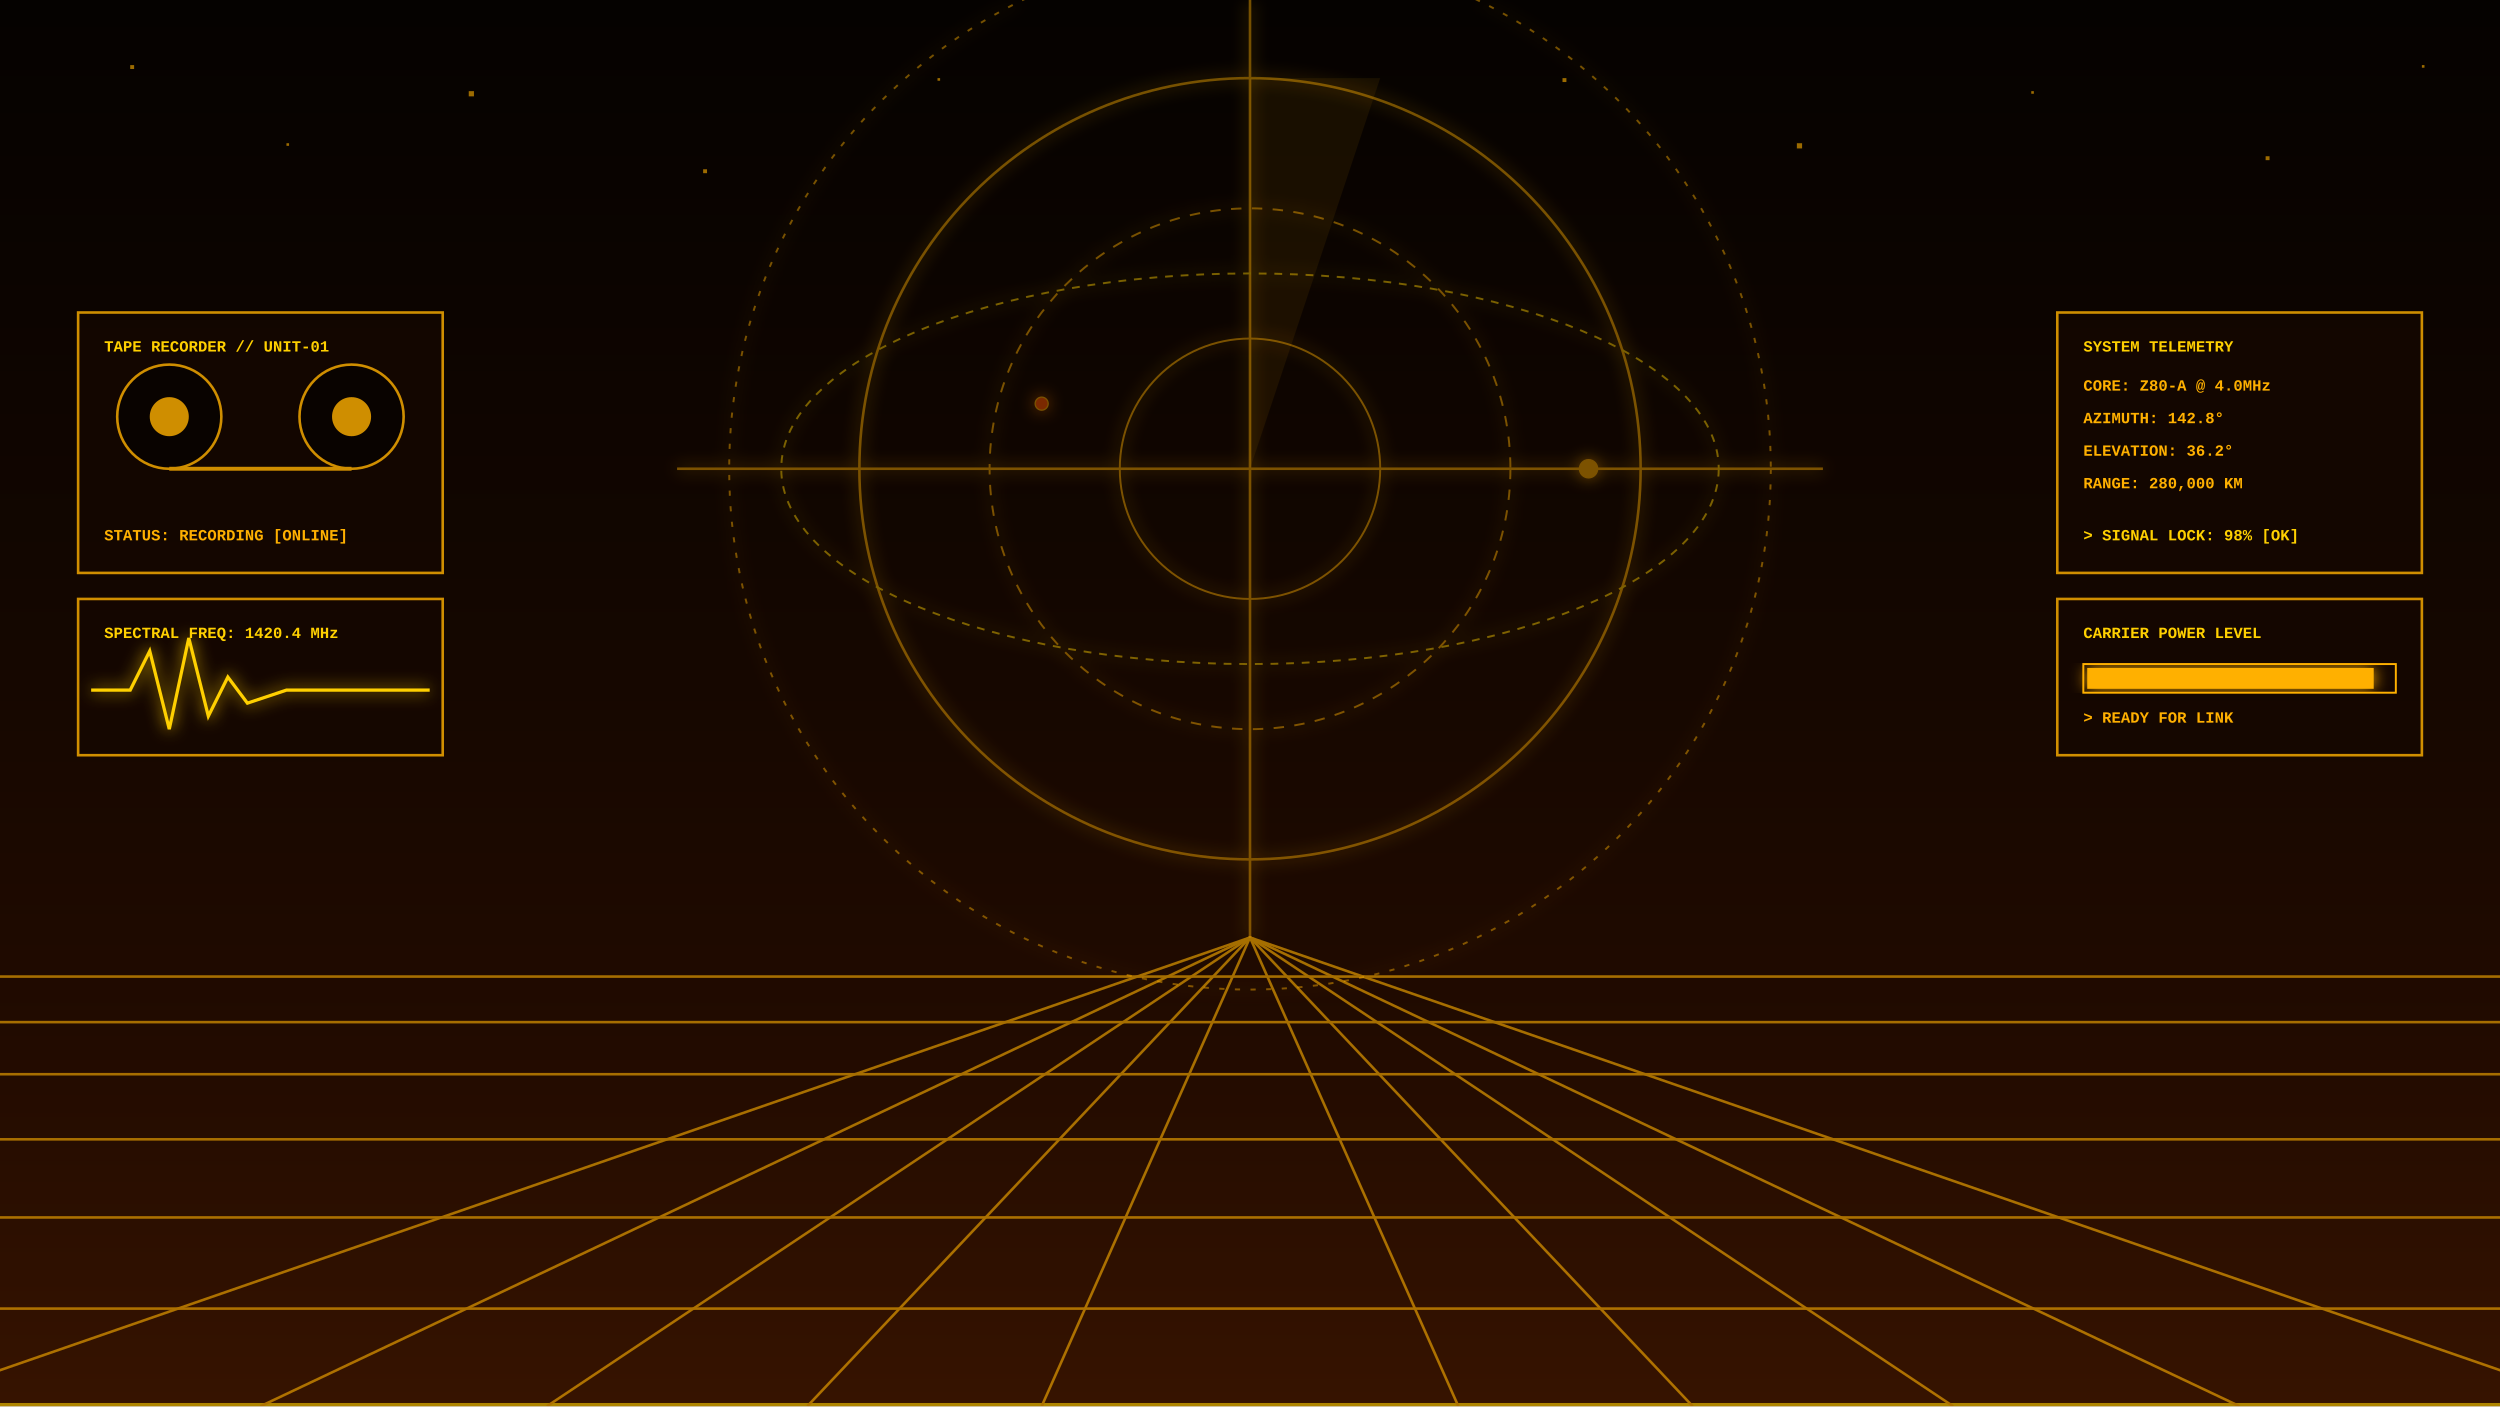
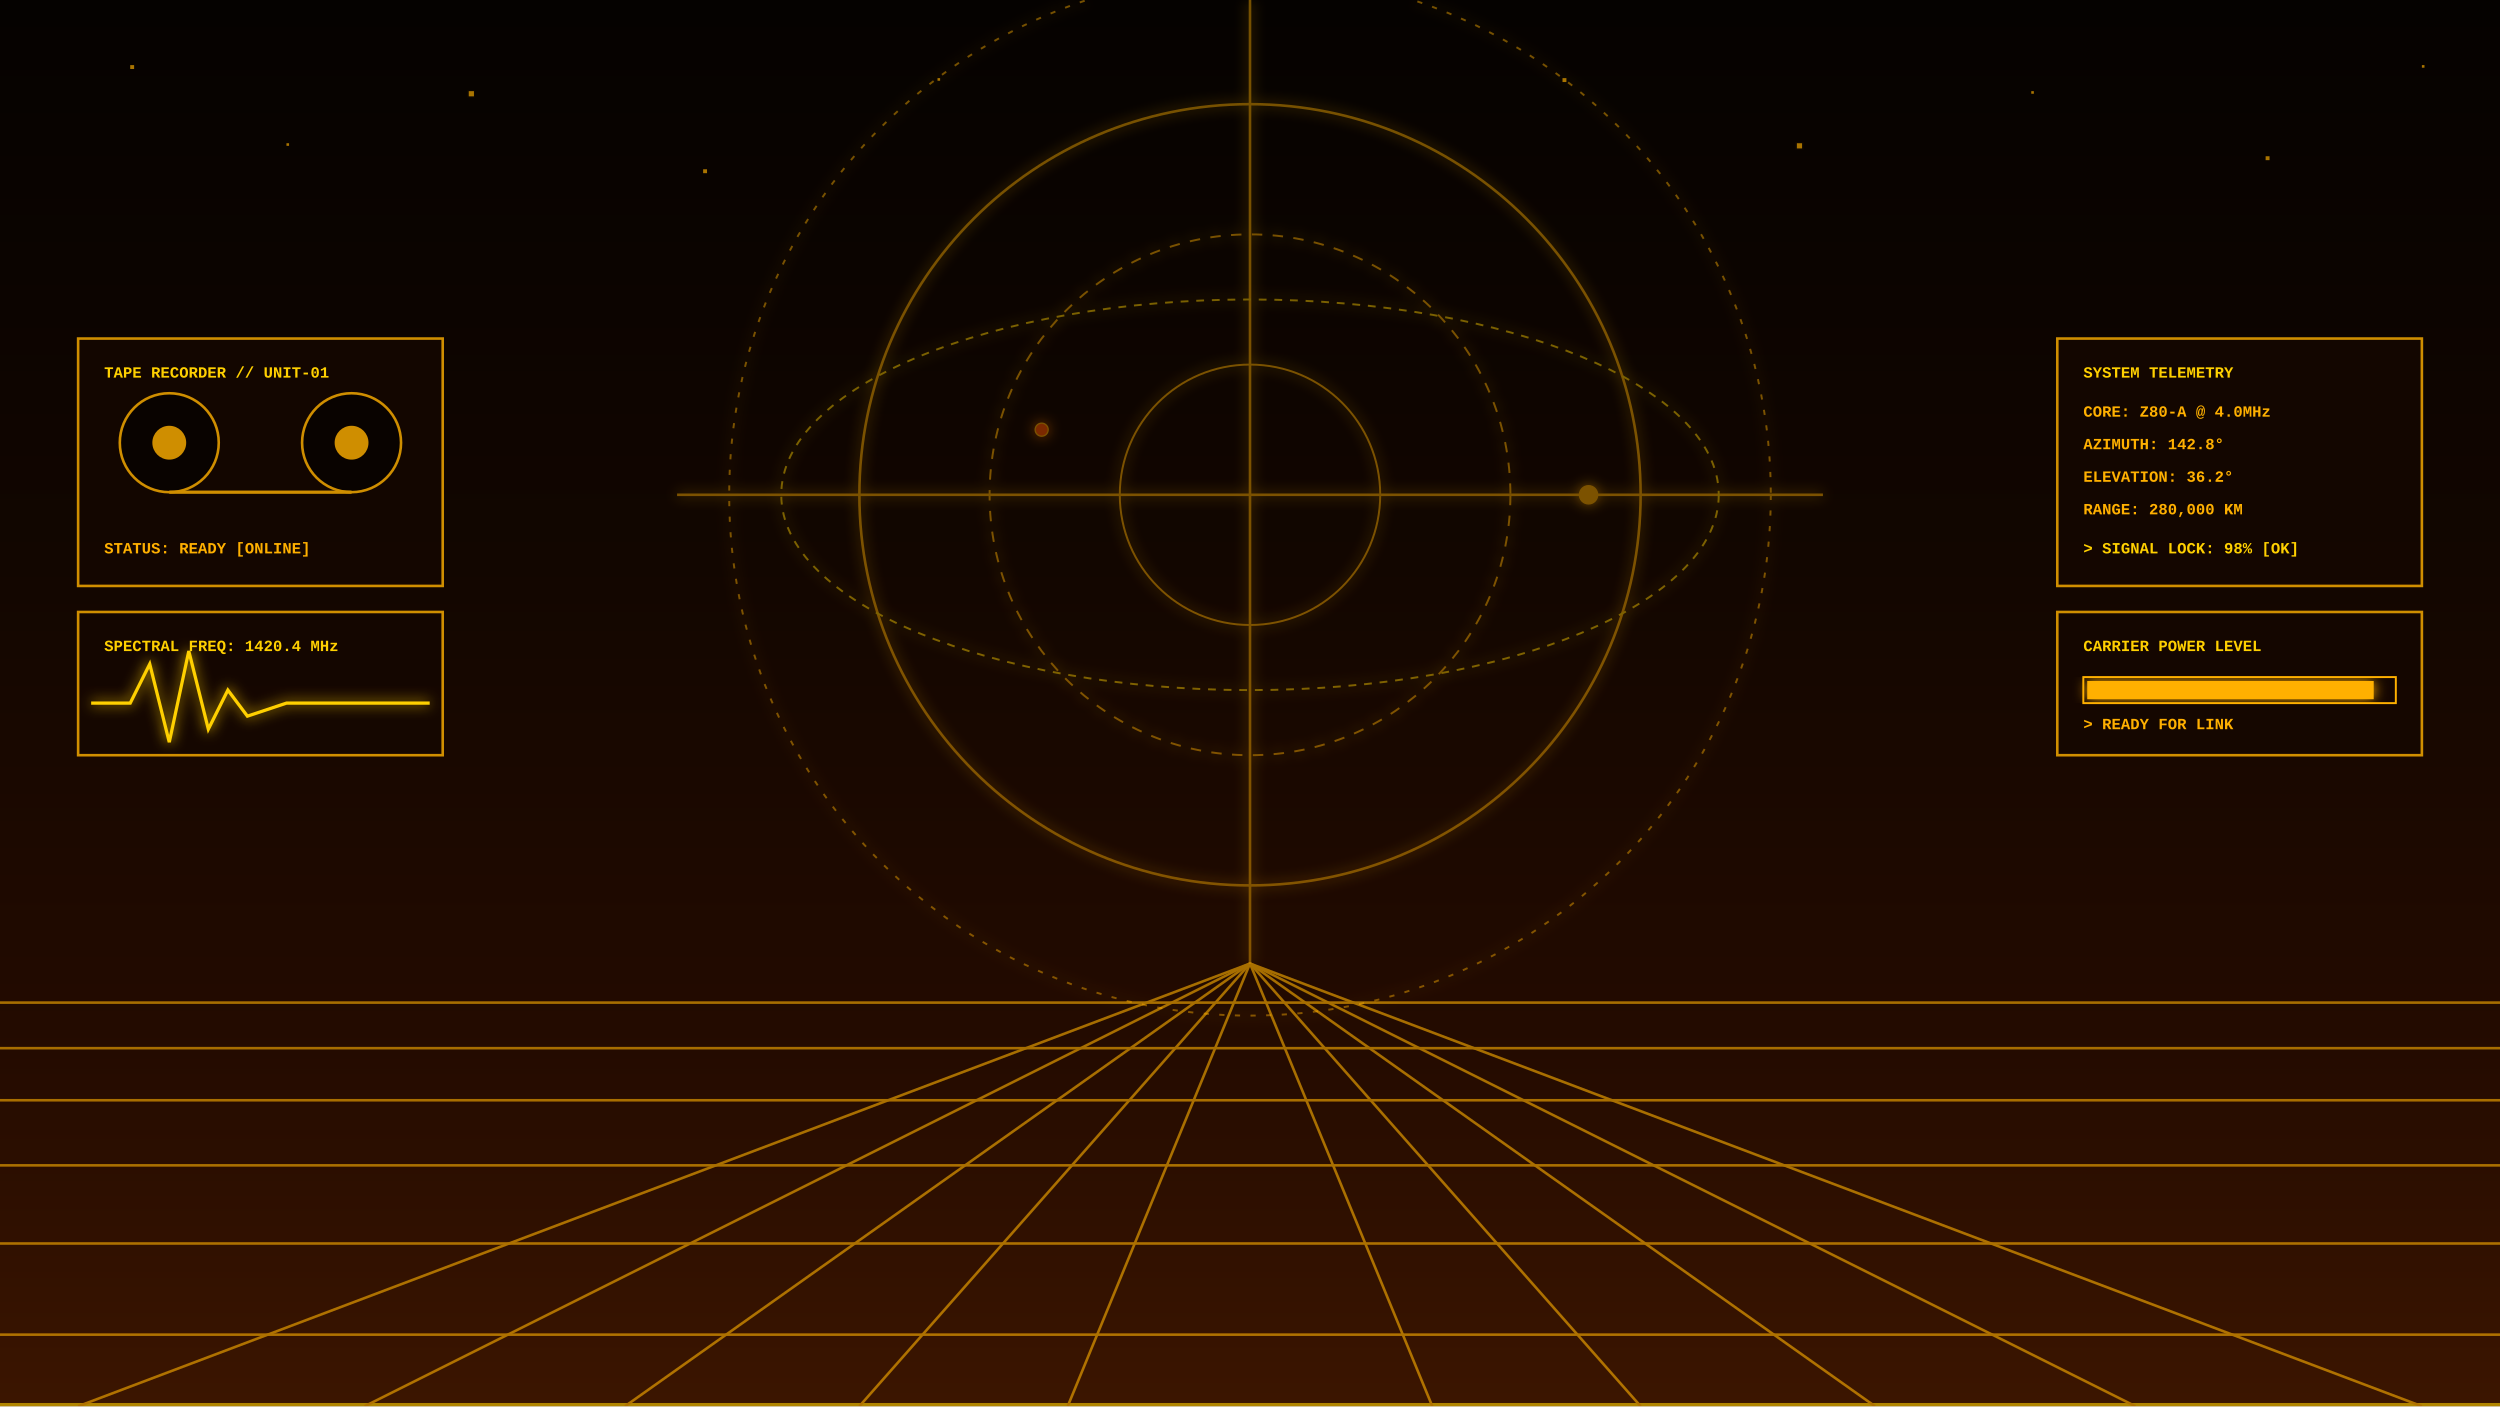
<svg xmlns="http://www.w3.org/2000/svg" viewBox="0 0 1920 1080" width="100%" height="100%" preserveAspectRatio="xMidYMid slice">
  <defs>
    <linearGradient id="amberSky" x1="0" y1="0" x2="0" y2="1">
      <stop offset="0%" stop-color="#050200" />
      <stop offset="40%" stop-color="#120600" />
-       <stop offset="75%" stop-color="#220b00" />
-       <stop offset="100%" stop-color="#361300" />
+       <stop offset="75%" stop-color="#240b00" />
+       <stop offset="100%" stop-color="#3b1500" />
    </linearGradient>
    <filter id="amberGlow" x="-20%" y="-20%" width="140%" height="140%">
-       <feGaussianBlur stdDeviation="6" result="blur" />
+       <feGaussianBlur stdDeviation="5" result="blur" />
      <feMerge>
        <feMergeNode in="blur" />
        <feMergeNode in="SourceGraphic" />
      </feMerge>
    </filter>
-     <style>
-       @keyframes radarSweep {
-         0% { transform: rotate(0deg); }
-         100% { transform: rotate(360deg); }
-       }
-       .radar-sweep-arm {
-         transform-origin: 960px 360px;
-         animation: radarSweep 8s linear infinite;
-       }
-     </style>
  </defs>
  <rect width="1920" height="1080" fill="url(#amberSky)" />
-   <g fill="#ffb000" opacity="0.6">
+   <g fill="#ffb000" opacity="0.65">
    <rect x="100" y="50" width="3" height="3" />
    <rect x="220" y="110" width="2" height="2" />
    <rect x="360" y="70" width="4" height="4" filter="url(#amberGlow)" />
    <rect x="540" y="130" width="3" height="3" />
    <rect x="720" y="60" width="2" height="2" />
    <rect x="1200" y="60" width="3" height="3" />
    <rect x="1380" y="110" width="4" height="4" filter="url(#amberGlow)" />
    <rect x="1560" y="70" width="2" height="2" />
    <rect x="1740" y="120" width="3" height="3" />
    <rect x="1860" y="50" width="2" height="2" />
  </g>
  <g stroke="#ffb000" fill="none" opacity="0.45" filter="url(#amberGlow)">
-     <circle cx="960" cy="360" r="100" stroke-width="1.5" />
-     <circle cx="960" cy="360" r="200" stroke-width="1.5" stroke-dasharray="8,8" />
-     <circle cx="960" cy="360" r="300" stroke-width="2" />
-     <circle cx="960" cy="360" r="400" stroke-width="1.5" stroke-dasharray="4,8" />
-     <line x1="520" y1="360" x2="1400" y2="360" stroke-width="2" />
-     <line x1="960" y1="0" x2="960" y2="720" stroke-width="2" />
-     <ellipse cx="960" cy="360" rx="360" ry="150" stroke="#ffd000" stroke-width="1.5" stroke-dasharray="6,6" />
-     <circle cx="1220" cy="360" r="7" fill="#ffb000" />
-     <circle cx="800" cy="310" r="5" fill="#ff5500" />
-   </g>
-   <g class="radar-sweep-arm" opacity="0.35">
-     <line x1="960" y1="360" x2="960" y2="60" stroke="#ffd000" stroke-width="3" filter="url(#amberGlow)" />
-     <polygon points="960,360 960,60 1060,60" fill="#ffb000" opacity="0.2" />
+     <circle cx="960" cy="380" r="100" stroke-width="1.5" />
+     <circle cx="960" cy="380" r="200" stroke-width="1.5" stroke-dasharray="8,8" />
+     <circle cx="960" cy="380" r="300" stroke-width="2" />
+     <circle cx="960" cy="380" r="400" stroke-width="1.5" stroke-dasharray="4,8" />
+     <line x1="520" y1="380" x2="1400" y2="380" stroke-width="2" />
+     <line x1="960" y1="0" x2="960" y2="740" stroke-width="2" />
+     <ellipse cx="960" cy="380" rx="360" ry="150" stroke="#ffd000" stroke-width="1.5" stroke-dasharray="6,6" />
+     <circle cx="1220" cy="380" r="7" fill="#ffb000" />
+     <circle cx="800" cy="330" r="5" fill="#ff5500" />
  </g>
  <g fill="#140600" stroke="#ffb000" stroke-width="2" opacity="0.8">
-     <rect x="60" y="240" width="280" height="200" />
-     <circle cx="130" cy="320" r="40" fill="#080200" />
-     <circle cx="130" cy="320" r="14" fill="#ffb000" />
-     <circle cx="270" cy="320" r="40" fill="#080200" />
-     <circle cx="270" cy="320" r="14" fill="#ffb000" />
-     <line x1="130" y1="360" x2="270" y2="360" stroke="#ffb000" stroke-width="3" />
+     <rect x="60" y="260" width="280" height="190" />
+     <circle cx="130" cy="340" r="38" fill="#080200" />
+     <circle cx="130" cy="340" r="12" fill="#ffb000" />
+     <circle cx="270" cy="340" r="38" fill="#080200" />
+     <circle cx="270" cy="340" r="12" fill="#ffb000" />
+     <line x1="130" y1="378" x2="270" y2="378" stroke="#ffb000" stroke-width="2.5" />
  </g>
  <g fill="#ffb000" font-family="'Courier New', monospace" font-size="12" font-weight="bold">
-     <text x="80" y="270" fill="#ffd000">TAPE RECORDER // UNIT-01</text>
-     <text x="80" y="415">STATUS: RECORDING [ONLINE]</text>
-     <rect x="60" y="460" width="280" height="120" stroke="#ffb000" stroke-width="2" fill="#140600" opacity="0.8" />
-     <text x="80" y="490" fill="#ffd000">SPECTRAL FREQ: 1420.4 MHz</text>
-     <path d="M 70,530 L 100,530 L 115,500 L 130,560 L 145,490 L 160,550 L 175,520 L 190,540 L 220,530 L 330,530" stroke="#ffd000" stroke-width="2.5" fill="none" filter="url(#amberGlow)" />
+     <text x="80" y="290" fill="#ffd000">TAPE RECORDER // UNIT-01</text>
+     <text x="80" y="425">STATUS: READY [ONLINE]</text>
+     <rect x="60" y="470" width="280" height="110" stroke="#ffb000" stroke-width="2" fill="#140600" opacity="0.8" />
+     <text x="80" y="500" fill="#ffd000">SPECTRAL FREQ: 1420.4 MHz</text>
+     <path d="M 70,540 L 100,540 L 115,510 L 130,570 L 145,500 L 160,560 L 175,530 L 190,550 L 220,540 L 330,540" stroke="#ffd000" stroke-width="2.5" fill="none" filter="url(#amberGlow)" />
  </g>
  <g fill="#140600" stroke="#ffb000" stroke-width="2" opacity="0.8">
-     <rect x="1580" y="240" width="280" height="200" />
+     <rect x="1580" y="260" width="280" height="190" />
  </g>
  <g fill="#ffb000" font-family="'Courier New', monospace" font-size="12" font-weight="bold">
-     <text x="1600" y="270" fill="#ffd000">SYSTEM TELEMETRY</text>
-     <text x="1600" y="300">CORE: Z80-A @ 4.0MHz</text>
-     <text x="1600" y="325">AZIMUTH: 142.8°</text>
-     <text x="1600" y="350">ELEVATION: 36.2°</text>
-     <text x="1600" y="375">RANGE: 280,000 KM</text>
-     <text x="1600" y="415" fill="#ffd000">&gt; SIGNAL LOCK: 98% [OK]</text>
-     <rect x="1580" y="460" width="280" height="120" stroke="#ffb000" stroke-width="2" fill="#140600" opacity="0.8" />
-     <text x="1600" y="490" fill="#ffd000">CARRIER POWER LEVEL</text>
-     <rect x="1600" y="510" width="240" height="22" stroke="#ffb000" stroke-width="1.5" fill="none" />
-     <rect x="1603" y="513" width="220" height="16" fill="#ffb000" filter="url(#amberGlow)" />
-     <text x="1600" y="555">&gt; READY FOR LINK</text>
+     <text x="1600" y="290" fill="#ffd000">SYSTEM TELEMETRY</text>
+     <text x="1600" y="320">CORE: Z80-A @ 4.0MHz</text>
+     <text x="1600" y="345">AZIMUTH: 142.8°</text>
+     <text x="1600" y="370">ELEVATION: 36.2°</text>
+     <text x="1600" y="395">RANGE: 280,000 KM</text>
+     <text x="1600" y="425" fill="#ffd000">&gt; SIGNAL LOCK: 98% [OK]</text>
+     <rect x="1580" y="470" width="280" height="110" stroke="#ffb000" stroke-width="2" fill="#140600" opacity="0.8" />
+     <text x="1600" y="500" fill="#ffd000">CARRIER POWER LEVEL</text>
+     <rect x="1600" y="520" width="240" height="20" stroke="#ffb000" stroke-width="1.5" fill="none" />
+     <rect x="1603" y="523" width="220" height="14" fill="#ffb000" filter="url(#amberGlow)" />
+     <text x="1600" y="560">&gt; READY FOR LINK</text>
  </g>
  <g stroke="#ffb000" stroke-width="2" opacity="0.6">
-     <line x1="0" y1="720" x2="1920" y2="720" stroke="#ffd000" stroke-width="4" filter="url(#amberGlow)" />
-     <line x1="0" y1="750" x2="1920" y2="750" />
-     <line x1="0" y1="785" x2="1920" y2="785" />
-     <line x1="0" y1="825" x2="1920" y2="825" />
-     <line x1="0" y1="875" x2="1920" y2="875" />
-     <line x1="0" y1="935" x2="1920" y2="935" />
-     <line x1="0" y1="1005" x2="1920" y2="1005" />
+     <line x1="0" y1="740" x2="1920" y2="740" stroke="#ffd000" stroke-width="4" filter="url(#amberGlow)" />
+     <line x1="0" y1="770" x2="1920" y2="770" />
+     <line x1="0" y1="805" x2="1920" y2="805" />
+     <line x1="0" y1="845" x2="1920" y2="845" />
+     <line x1="0" y1="895" x2="1920" y2="895" />
+     <line x1="0" y1="955" x2="1920" y2="955" />
+     <line x1="0" y1="1025" x2="1920" y2="1025" />
    <line x1="0" y1="1080" x2="1920" y2="1080" stroke="#ffd000" stroke-width="5" />
-     <line x1="960" y1="720" x2="960" y2="1080" stroke="#ffd000" stroke-width="3" filter="url(#amberGlow)" />
-     <line x1="960" y1="720" x2="800" y2="1080" />
-     <line x1="960" y1="720" x2="1120" y2="1080" />
-     <line x1="960" y1="720" x2="620" y2="1080" />
-     <line x1="960" y1="720" x2="1300" y2="1080" />
-     <line x1="960" y1="720" x2="420" y2="1080" />
-     <line x1="960" y1="720" x2="1500" y2="1080" />
-     <line x1="960" y1="720" x2="200" y2="1080" />
-     <line x1="960" y1="720" x2="1720" y2="1080" />
-     <line x1="960" y1="720" x2="-80" y2="1080" />
-     <line x1="960" y1="720" x2="2000" y2="1080" />
+     <line x1="960" y1="740" x2="960" y2="1080" stroke="#ffd000" stroke-width="3" filter="url(#amberGlow)" />
+     <line x1="960" y1="740" x2="820" y2="1080" />
+     <line x1="960" y1="740" x2="1100" y2="1080" />
+     <line x1="960" y1="740" x2="660" y2="1080" />
+     <line x1="960" y1="740" x2="1260" y2="1080" />
+     <line x1="960" y1="740" x2="480" y2="1080" />
+     <line x1="960" y1="740" x2="1440" y2="1080" />
+     <line x1="960" y1="740" x2="280" y2="1080" />
+     <line x1="960" y1="740" x2="1640" y2="1080" />
+     <line x1="960" y1="740" x2="60" y2="1080" />
+     <line x1="960" y1="740" x2="1860" y2="1080" />
  </g>
</svg>
